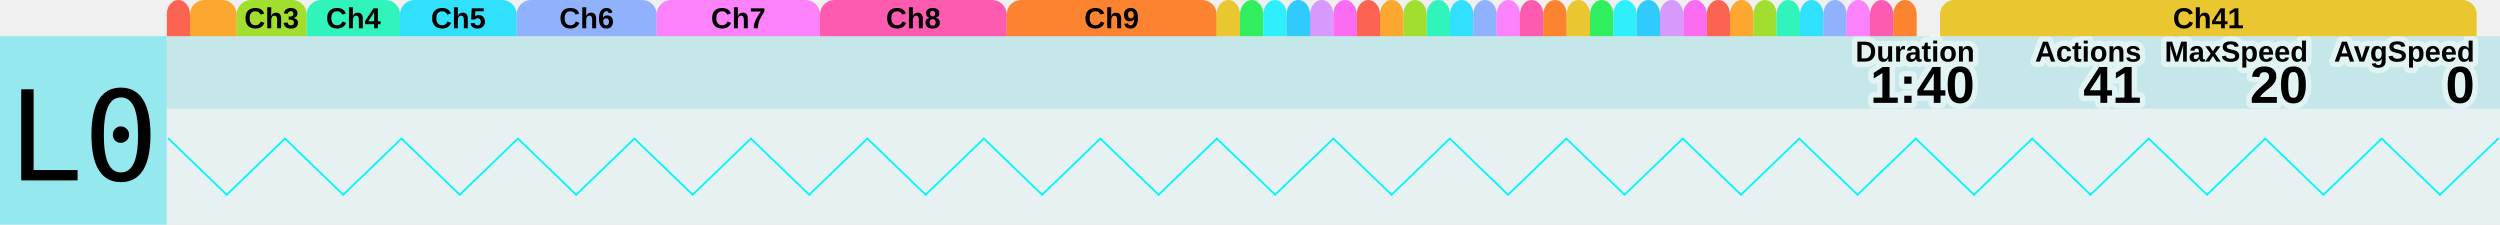
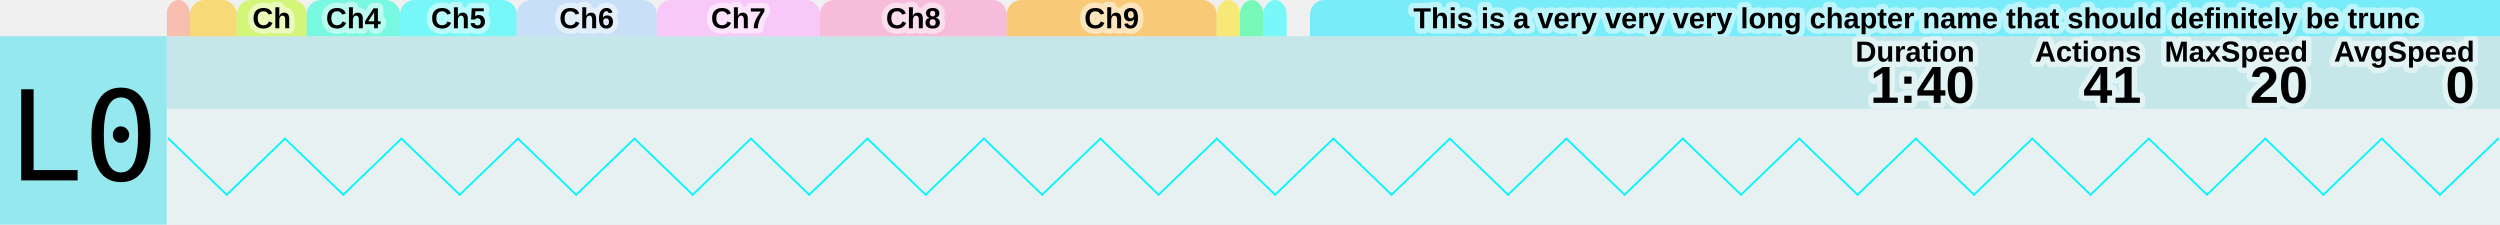
<svg xmlns="http://www.w3.org/2000/svg" class="funsvg" width="690" height="62" font-size="16px" font-family="Arial, sans-serif">
  <g transform="translate(0, 0)">
    <g class="funsvg-bgs">
      <defs>
        <linearGradient id="funsvg-grad--41-0">
          <stop offset="0" stop-color="#00f6ff" stop-opacity="0.2" />
          <stop offset="1" stop-color="#00f6ff" stop-opacity="0.2" />
        </linearGradient>
      </defs>
      <rect class="funsvg-bg-axis-drop" x="0" y="10" width="46" height="52" fill="#ccc" opacity="0.3" />
      <rect class="funsvg-bg-title-drop" x="46" y="10" width="644" height="20" fill="#ccc" opacity="0.3" />
      <rect class="funsvg-bg-axis" x="0" y="10" width="46" height="52" fill="#00eeff" opacity="0.35" />
      <rect class="funsvg-bg-title" x="46" y="10" width="644" height="20" fill="url(#funsvg-grad--41-0)" opacity="0.7" />
      <rect class="funsvg-bg-graph" x="46" width="644" y="30" height="32" fill="url(#funsvg-grad--41-0)" opacity="0.2" />
    </g>
    <g class="funsvg-lines" transform="translate(46, 30)" stroke-width="0.5" fill="none" stroke-linecap="round">
      <path d="M 0.5 8.25 L 16.57 23.75" stroke="#00f6ff" />
      <path d="M 16.57 23.75 L 32.65 8.25" stroke="#00f6ff" />
      <path d="M 32.65 8.25 L 48.73 23.75" stroke="#00f6ff" />
      <path d="M 48.73 23.75 L 64.8 8.25" stroke="#00f6ff" />
      <path d="M 64.8 8.25 L 80.88 23.75" stroke="#00f6ff" />
      <path d="M 80.88 23.75 L 96.95 8.25" stroke="#00f6ff" />
      <path d="M 96.95 8.25 L 113.02 23.75" stroke="#00f6ff" />
      <path d="M 113.02 23.75 L 129.1 8.25" stroke="#00f6ff" />
      <path d="M 129.1 8.25 L 145.18 23.75" stroke="#00f6ff" />
      <path d="M 145.18 23.75 L 161.25 8.25" stroke="#00f6ff" />
      <path d="M 161.25 8.25 L 177.33 23.75" stroke="#00f6ff" />
      <path d="M 177.33 23.75 L 193.4 8.25" stroke="#00f6ff" />
      <path d="M 193.4 8.25 L 209.47 23.75" stroke="#00f6ff" />
      <path d="M 209.47 23.75 L 225.55 8.25" stroke="#00f6ff" />
      <path d="M 225.55 8.25 L 241.63 23.75" stroke="#00f6ff" />
      <path d="M 241.63 23.75 L 257.7 8.25" stroke="#00f6ff" />
      <path d="M 257.7 8.25 L 273.77 23.75" stroke="#00f6ff" />
      <path d="M 273.77 23.75 L 289.85 8.25" stroke="#00f6ff" />
      <path d="M 289.85 8.25 L 305.93 23.75" stroke="#00f6ff" />
      <path d="M 305.93 23.75 L 322 8.25" stroke="#00f6ff" />
      <path d="M 322 8.25 L 338.07 23.75" stroke="#00f6ff" />
      <path d="M 338.07 23.75 L 354.15 8.25" stroke="#00f6ff" />
      <path d="M 354.15 8.25 L 370.22 23.75" stroke="#00f6ff" />
      <path d="M 370.22 23.75 L 386.3 8.25" stroke="#00f6ff" />
      <path d="M 386.3 8.25 L 402.38 23.75" stroke="#00f6ff" />
      <path d="M 402.38 23.75 L 418.45 8.25" stroke="#00f6ff" />
      <path d="M 418.45 8.25 L 434.53 23.75" stroke="#00f6ff" />
      <path d="M 434.53 23.75 L 450.6 8.25" stroke="#00f6ff" />
      <path d="M 450.6 8.25 L 466.68 23.75" stroke="#00f6ff" />
      <path d="M 466.68 23.75 L 482.75 8.25" stroke="#00f6ff" />
      <path d="M 482.75 8.25 L 498.82 23.75" stroke="#00f6ff" />
      <path d="M 498.82 23.75 L 514.9 8.25" stroke="#00f6ff" />
      <path d="M 514.9 8.25 L 530.98 23.75" stroke="#00f6ff" />
      <path d="M 530.98 23.75 L 547.05 8.25" stroke="#00f6ff" />
      <path d="M 547.05 8.25 L 563.13 23.75" stroke="#00f6ff" />
      <path d="M 563.13 23.75 L 579.2 8.25" stroke="#00f6ff" />
      <path d="M 579.2 8.25 L 595.27 23.75" stroke="#00f6ff" />
      <path d="M 595.27 23.75 L 611.35 8.25" stroke="#00f6ff" />
      <path d="M 611.35 8.25 L 627.42 23.75" stroke="#00f6ff" />
      <path d="M 627.42 23.75 L 643.5 8.25" stroke="#00f6ff" />
    </g>
    <g class="funsvg-titles">
      <g class="funsvg-titles-halo" stroke="white" opacity="0.5" paint-order="stroke fill markers" stroke-width="3" stroke-dasharray="none" stroke-linejoin="round" fill="transparent">
        <text class="funsvg-title-halo" x="50" y="25">  </text>
        <text class="funsvg-stat-label-halo" x="683" y="17" font-weight="bold" font-size="8px" text-anchor="end"> AvgSpeed </text>
        <text class="funsvg-stat-value-halo" x="683" y="28.4" font-weight="bold" font-size="14.4px" text-anchor="end"> 0 </text>
        <text class="funsvg-stat-label-halo" x="637" y="17" font-weight="bold" font-size="8px" text-anchor="end"> MaxSpeed </text>
        <text class="funsvg-stat-value-halo" x="637" y="28.4" font-weight="bold" font-size="14.4px" text-anchor="end"> 20 </text>
        <text class="funsvg-stat-label-halo" x="591" y="17" font-weight="bold" font-size="8px" text-anchor="end"> Actions </text>
        <text class="funsvg-stat-value-halo" x="591" y="28.4" font-weight="bold" font-size="14.4px" text-anchor="end"> 41 </text>
        <text class="funsvg-stat-label-halo" x="545" y="17" font-weight="bold" font-size="8px" text-anchor="end"> Duration </text>
        <text class="funsvg-stat-value-halo" x="545" y="28.4" font-weight="bold" font-size="14.4px" text-anchor="end"> 1:40 </text>
      </g>
      <text class="funsvg-axis" x="23" y="40" font-size="34.5px" font-family="Consolas, monospace" text-anchor="middle" dominant-baseline="middle"> L0 </text>
      <text class="funsvg-title" x="50" y="25">  </text>
      <text class="funsvg-stat-label" x="683" y="17" font-weight="bold" font-size="8px" text-anchor="end"> AvgSpeed </text>
      <text class="funsvg-stat-value" x="683" y="28.4" font-weight="bold" font-size="14.4px" text-anchor="end"> 0 </text>
      <text class="funsvg-stat-label" x="637" y="17" font-weight="bold" font-size="8px" text-anchor="end"> MaxSpeed </text>
      <text class="funsvg-stat-value" x="637" y="28.4" font-weight="bold" font-size="14.4px" text-anchor="end"> 20 </text>
      <text class="funsvg-stat-label" x="591" y="17" font-weight="bold" font-size="8px" text-anchor="end"> Actions </text>
      <text class="funsvg-stat-value" x="591" y="28.4" font-weight="bold" font-size="14.4px" text-anchor="end"> 41 </text>
      <text class="funsvg-stat-label" x="545" y="17" font-weight="bold" font-size="8px" text-anchor="end"> Duration </text>
      <text class="funsvg-stat-value" x="545" y="28.4" font-weight="bold" font-size="14.4px" text-anchor="end"> 1:40 </text>
    </g>
    <g class="funsvg-chapters" clip-path="url(#chapter-clip-46-644-10)">
      <defs>
        <clipPath id="chapter-clip-46-644-10">
          <rect x="46" y="0" width="644" height="10" />
        </clipPath>
      </defs>
-       <rect x="46" y="0" width="6.44" height="14" rx="4" ry="4" fill="#ff4129" opacity="0.8">
+       <rect x="46" y="0" width="6.44" height="14" rx="4" ry="4" fill="#ff8e72" opacity="0.5">
      </rect>
-       <rect x="52.44" y="0" width="12.88" height="14" rx="4" ry="4" fill="#ff9500" opacity="0.8">
+       <rect x="52.44" y="0" width="12.88" height="14" rx="4" ry="4" fill="#ffc100" opacity="0.5">
      </rect>
-       <rect x="65.32" y="0" width="19.32" height="14" rx="4" ry="4" fill="#8eda00" opacity="0.8">
+       <rect x="65.32" y="0" width="19.32" height="14" rx="4" ry="4" fill="#b5f900" opacity="0.5">
      </rect>
-       <text x="74.98" y="7.8" font-size="8px" font-weight="bold" text-anchor="middle" fill="black"> Ch3 </text>
-       <rect x="84.64" y="0" width="25.76" height="14" rx="4" ry="4" fill="#00f5af" opacity="0.8">
+       <text x="74.98" y="7.8" font-size="8px" font-weight="bold" text-anchor="middle" stroke="white" opacity="0.5" paint-order="stroke fill markers" stroke-width="3" stroke-dasharray="none" stroke-linejoin="round" fill="transparent"> Ch </text>
+       <text x="74.98" y="7.8" font-size="8px" font-weight="bold" text-anchor="middle" fill="black"> Ch </text>
+       <rect x="84.64" y="0" width="25.76" height="14" rx="4" ry="4" fill="#00ffd1" opacity="0.5">
      </rect>
+       <text x="97.52" y="7.8" font-size="8px" font-weight="bold" text-anchor="middle" stroke="white" opacity="0.5" paint-order="stroke fill markers" stroke-width="3" stroke-dasharray="none" stroke-linejoin="round" fill="transparent"> Ch4 </text>
      <text x="97.52" y="7.8" font-size="8px" font-weight="bold" text-anchor="middle" fill="black"> Ch4 </text>
-       <rect x="110.4" y="0" width="32.2" height="14" rx="4" ry="4" fill="#00dcff" opacity="0.8">
+       <rect x="110.4" y="0" width="32.2" height="14" rx="4" ry="4" fill="#00fdff" opacity="0.5">
      </rect>
+       <text x="126.5" y="7.8" font-size="8px" font-weight="bold" text-anchor="middle" stroke="white" opacity="0.5" paint-order="stroke fill markers" stroke-width="3" stroke-dasharray="none" stroke-linejoin="round" fill="transparent"> Ch5 </text>
      <text x="126.5" y="7.8" font-size="8px" font-weight="bold" text-anchor="middle" fill="black"> Ch5 </text>
-       <rect x="142.6" y="0" width="38.64" height="14" rx="4" ry="4" fill="#78a1ff" opacity="0.8">
+       <rect x="142.6" y="0" width="38.64" height="14" rx="4" ry="4" fill="#a0cdff" opacity="0.5">
      </rect>
+       <text x="161.92" y="7.8" font-size="8px" font-weight="bold" text-anchor="middle" stroke="white" opacity="0.5" paint-order="stroke fill markers" stroke-width="3" stroke-dasharray="none" stroke-linejoin="round" fill="transparent"> Ch6 </text>
      <text x="161.92" y="7.8" font-size="8px" font-weight="bold" text-anchor="middle" fill="black"> Ch6 </text>
-       <rect x="181.24" y="0" width="45.08" height="14" rx="4" ry="4" fill="#ff67ff" opacity="0.8">
+       <rect x="181.24" y="0" width="45.08" height="14" rx="4" ry="4" fill="#ff9fff" opacity="0.5">
      </rect>
+       <text x="203.78" y="7.8" font-size="8px" font-weight="bold" text-anchor="middle" stroke="white" opacity="0.5" paint-order="stroke fill markers" stroke-width="3" stroke-dasharray="none" stroke-linejoin="round" fill="transparent"> Ch7 </text>
      <text x="203.78" y="7.8" font-size="8px" font-weight="bold" text-anchor="middle" fill="black"> Ch7 </text>
-       <rect x="226.32" y="0" width="51.52" height="14" rx="4" ry="4" fill="#ff36a0" opacity="0.8">
+       <rect x="226.32" y="0" width="51.52" height="14" rx="4" ry="4" fill="#ff87c5" opacity="0.5">
      </rect>
+       <text x="252.08" y="7.8" font-size="8px" font-weight="bold" text-anchor="middle" stroke="white" opacity="0.5" paint-order="stroke fill markers" stroke-width="3" stroke-dasharray="none" stroke-linejoin="round" fill="transparent"> Ch8 </text>
      <text x="252.08" y="7.8" font-size="8px" font-weight="bold" text-anchor="middle" fill="black"> Ch8 </text>
-       <rect x="277.84" y="0" width="57.96" height="14" rx="4" ry="4" fill="#ff6900" opacity="0.8">
+       <rect x="277.84" y="0" width="57.96" height="14" rx="4" ry="4" fill="#ffa300" opacity="0.5">
      </rect>
+       <text x="306.82" y="7.8" font-size="8px" font-weight="bold" text-anchor="middle" stroke="white" opacity="0.5" paint-order="stroke fill markers" stroke-width="3" stroke-dasharray="none" stroke-linejoin="round" fill="transparent"> Ch9 </text>
      <text x="306.82" y="7.8" font-size="8px" font-weight="bold" text-anchor="middle" fill="black"> Ch9 </text>
-       <rect x="335.8" y="0" width="6.44" height="14" rx="4" ry="4" fill="#e8bc00" opacity="0.8">
+       <rect x="335.8" y="0" width="6.44" height="14" rx="4" ry="4" fill="#ffe000" opacity="0.5">
      </rect>
-       <rect x="342.24" y="0" width="6.44" height="14" rx="4" ry="4" fill="#00ed38" opacity="0.8">
+       <rect x="342.24" y="0" width="6.44" height="14" rx="4" ry="4" fill="#00ff7c" opacity="0.5">
      </rect>
-       <rect x="348.68" y="0" width="6.44" height="14" rx="4" ry="4" fill="#00efff" opacity="0.8">
+       <rect x="348.68" y="0" width="6.44" height="14" rx="4" ry="4" fill="#00ffff" opacity="0.5">
      </rect>
-       <rect x="355.12" y="0" width="6.44" height="14" rx="4" ry="4" fill="#00c1ff" opacity="0.8">
+       <rect x="361.56" y="0" width="334.88" height="14" rx="4" ry="4" fill="#00e7ff" opacity="0.5">
      </rect>
-       <rect x="361.56" y="0" width="6.44" height="14" rx="4" ry="4" fill="#cf83ff" opacity="0.8">
-       </rect>
-       <rect x="368" y="0" width="6.44" height="14" rx="4" ry="4" fill="#ff4bf2" opacity="0.8">
-       </rect>
-       <rect x="374.44" y="0" width="6.44" height="14" rx="4" ry="4" fill="#ff4129" opacity="0.8">
-       </rect>
-       <rect x="380.88" y="0" width="6.44" height="14" rx="4" ry="4" fill="#ff9500" opacity="0.8">
-       </rect>
-       <rect x="387.32" y="0" width="6.44" height="14" rx="4" ry="4" fill="#8eda00" opacity="0.8">
-       </rect>
-       <rect x="393.76" y="0" width="6.44" height="14" rx="4" ry="4" fill="#00f5af" opacity="0.8">
-       </rect>
-       <rect x="400.2" y="0" width="6.44" height="14" rx="4" ry="4" fill="#00dcff" opacity="0.8">
-       </rect>
-       <rect x="406.64" y="0" width="6.44" height="14" rx="4" ry="4" fill="#78a1ff" opacity="0.8">
-       </rect>
-       <rect x="413.08" y="0" width="6.44" height="14" rx="4" ry="4" fill="#ff67ff" opacity="0.8">
-       </rect>
-       <rect x="419.52" y="0" width="6.44" height="14" rx="4" ry="4" fill="#ff36a0" opacity="0.8">
-       </rect>
-       <rect x="425.96" y="0" width="6.44" height="14" rx="4" ry="4" fill="#ff6900" opacity="0.8">
-       </rect>
-       <rect x="432.4" y="0" width="6.44" height="14" rx="4" ry="4" fill="#e8bc00" opacity="0.8">
-       </rect>
-       <rect x="438.84" y="0" width="6.44" height="14" rx="4" ry="4" fill="#00ed38" opacity="0.8">
-       </rect>
-       <rect x="445.28" y="0" width="6.44" height="14" rx="4" ry="4" fill="#00efff" opacity="0.8">
-       </rect>
-       <rect x="451.72" y="0" width="6.44" height="14" rx="4" ry="4" fill="#00c1ff" opacity="0.8">
-       </rect>
-       <rect x="458.16" y="0" width="6.44" height="14" rx="4" ry="4" fill="#cf83ff" opacity="0.8">
-       </rect>
-       <rect x="464.6" y="0" width="6.44" height="14" rx="4" ry="4" fill="#ff4bf2" opacity="0.8">
-       </rect>
-       <rect x="471.04" y="0" width="6.44" height="14" rx="4" ry="4" fill="#ff4129" opacity="0.8">
-       </rect>
-       <rect x="477.48" y="0" width="6.44" height="14" rx="4" ry="4" fill="#ff9500" opacity="0.8">
-       </rect>
-       <rect x="483.92" y="0" width="6.44" height="14" rx="4" ry="4" fill="#8eda00" opacity="0.8">
-       </rect>
-       <rect x="490.36" y="0" width="6.44" height="14" rx="4" ry="4" fill="#00f5af" opacity="0.8">
-       </rect>
-       <rect x="496.8" y="0" width="6.44" height="14" rx="4" ry="4" fill="#00dcff" opacity="0.8">
-       </rect>
-       <rect x="503.24" y="0" width="6.44" height="14" rx="4" ry="4" fill="#78a1ff" opacity="0.8">
-       </rect>
-       <rect x="509.68" y="0" width="6.44" height="14" rx="4" ry="4" fill="#ff67ff" opacity="0.8">
-       </rect>
-       <rect x="516.12" y="0" width="6.44" height="14" rx="4" ry="4" fill="#ff36a0" opacity="0.8">
-       </rect>
-       <rect x="522.56" y="0" width="6.44" height="14" rx="4" ry="4" fill="#ff6900" opacity="0.8">
-       </rect>
-       <rect x="535.44" y="0" width="148.12" height="14" rx="4" ry="4" fill="#e8bc00" opacity="0.8">
-       </rect>
-       <text x="609.5" y="7.8" font-size="8px" font-weight="bold" text-anchor="middle" fill="black"> Ch41 </text>
+       <text x="529" y="7.8" font-size="8px" font-weight="bold" text-anchor="middle" stroke="white" opacity="0.5" paint-order="stroke fill markers" stroke-width="3" stroke-dasharray="none" stroke-linejoin="round" fill="transparent"> This is a very very very long chapter name that should definitely be trunc </text>
+       <text x="529" y="7.8" font-size="8px" font-weight="bold" text-anchor="middle" fill="black"> This is a very very very long chapter name that should definitely be trunc </text>
    </g>
  </g>
</svg>
